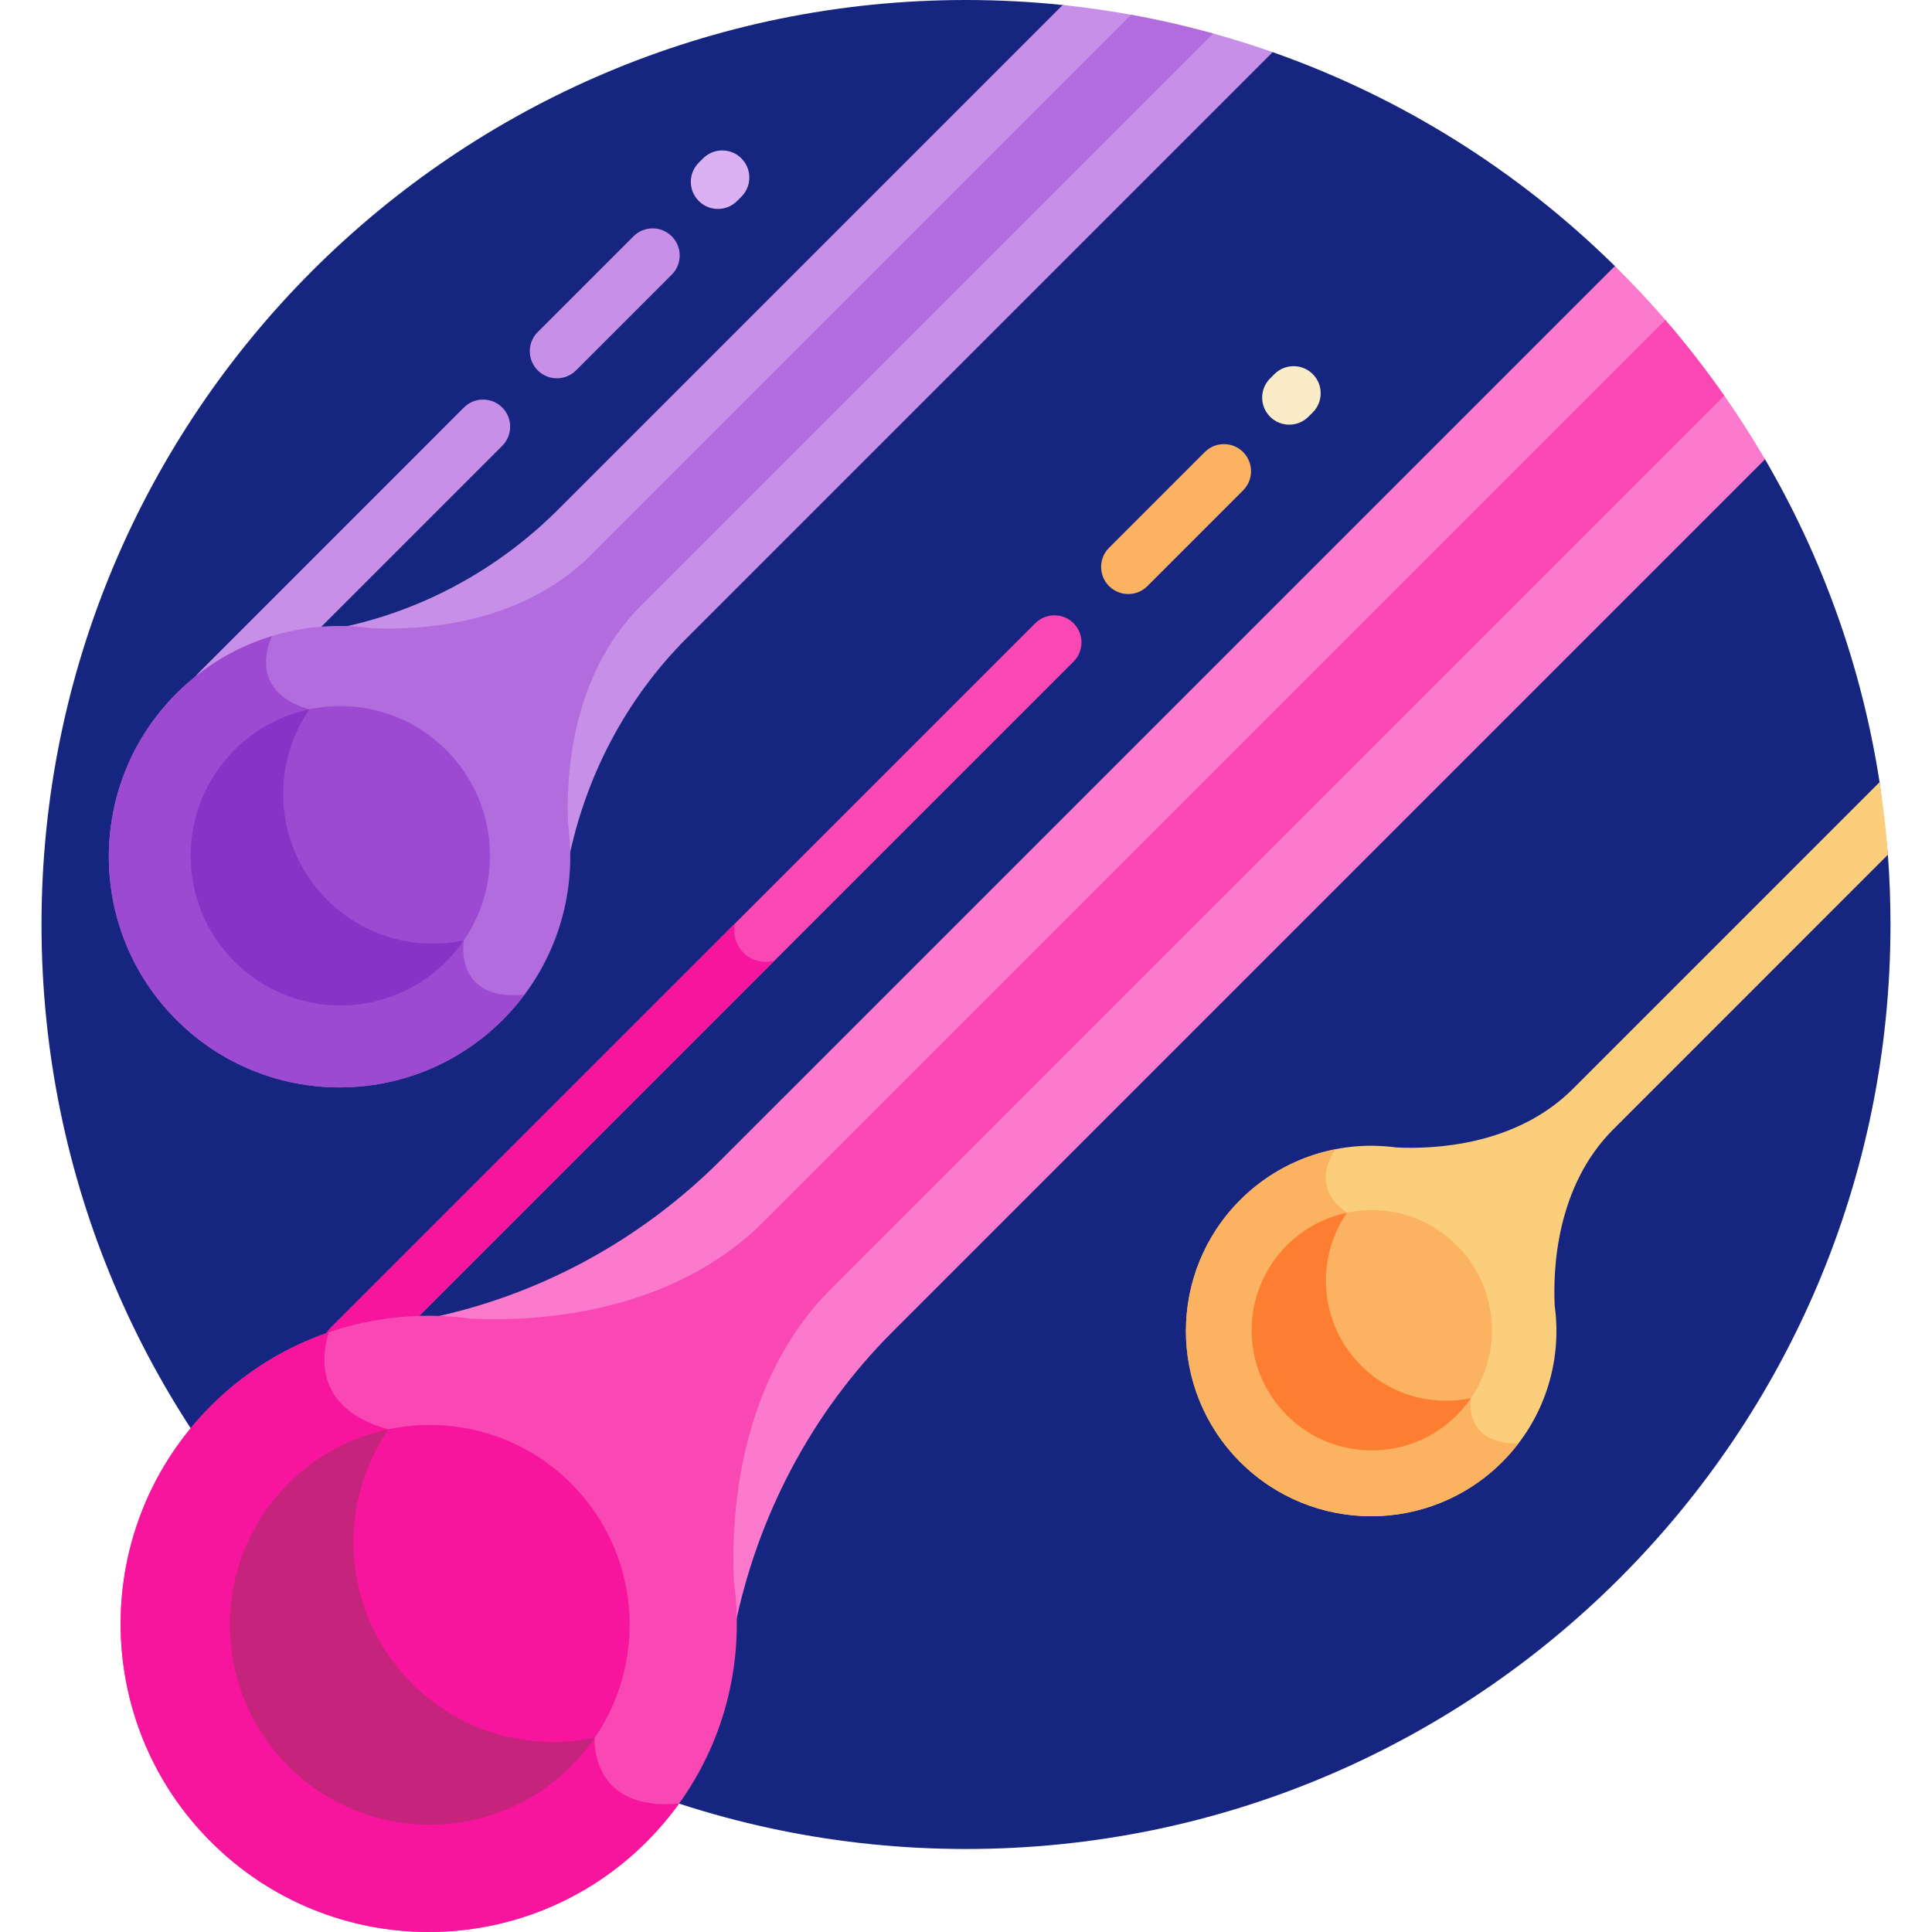
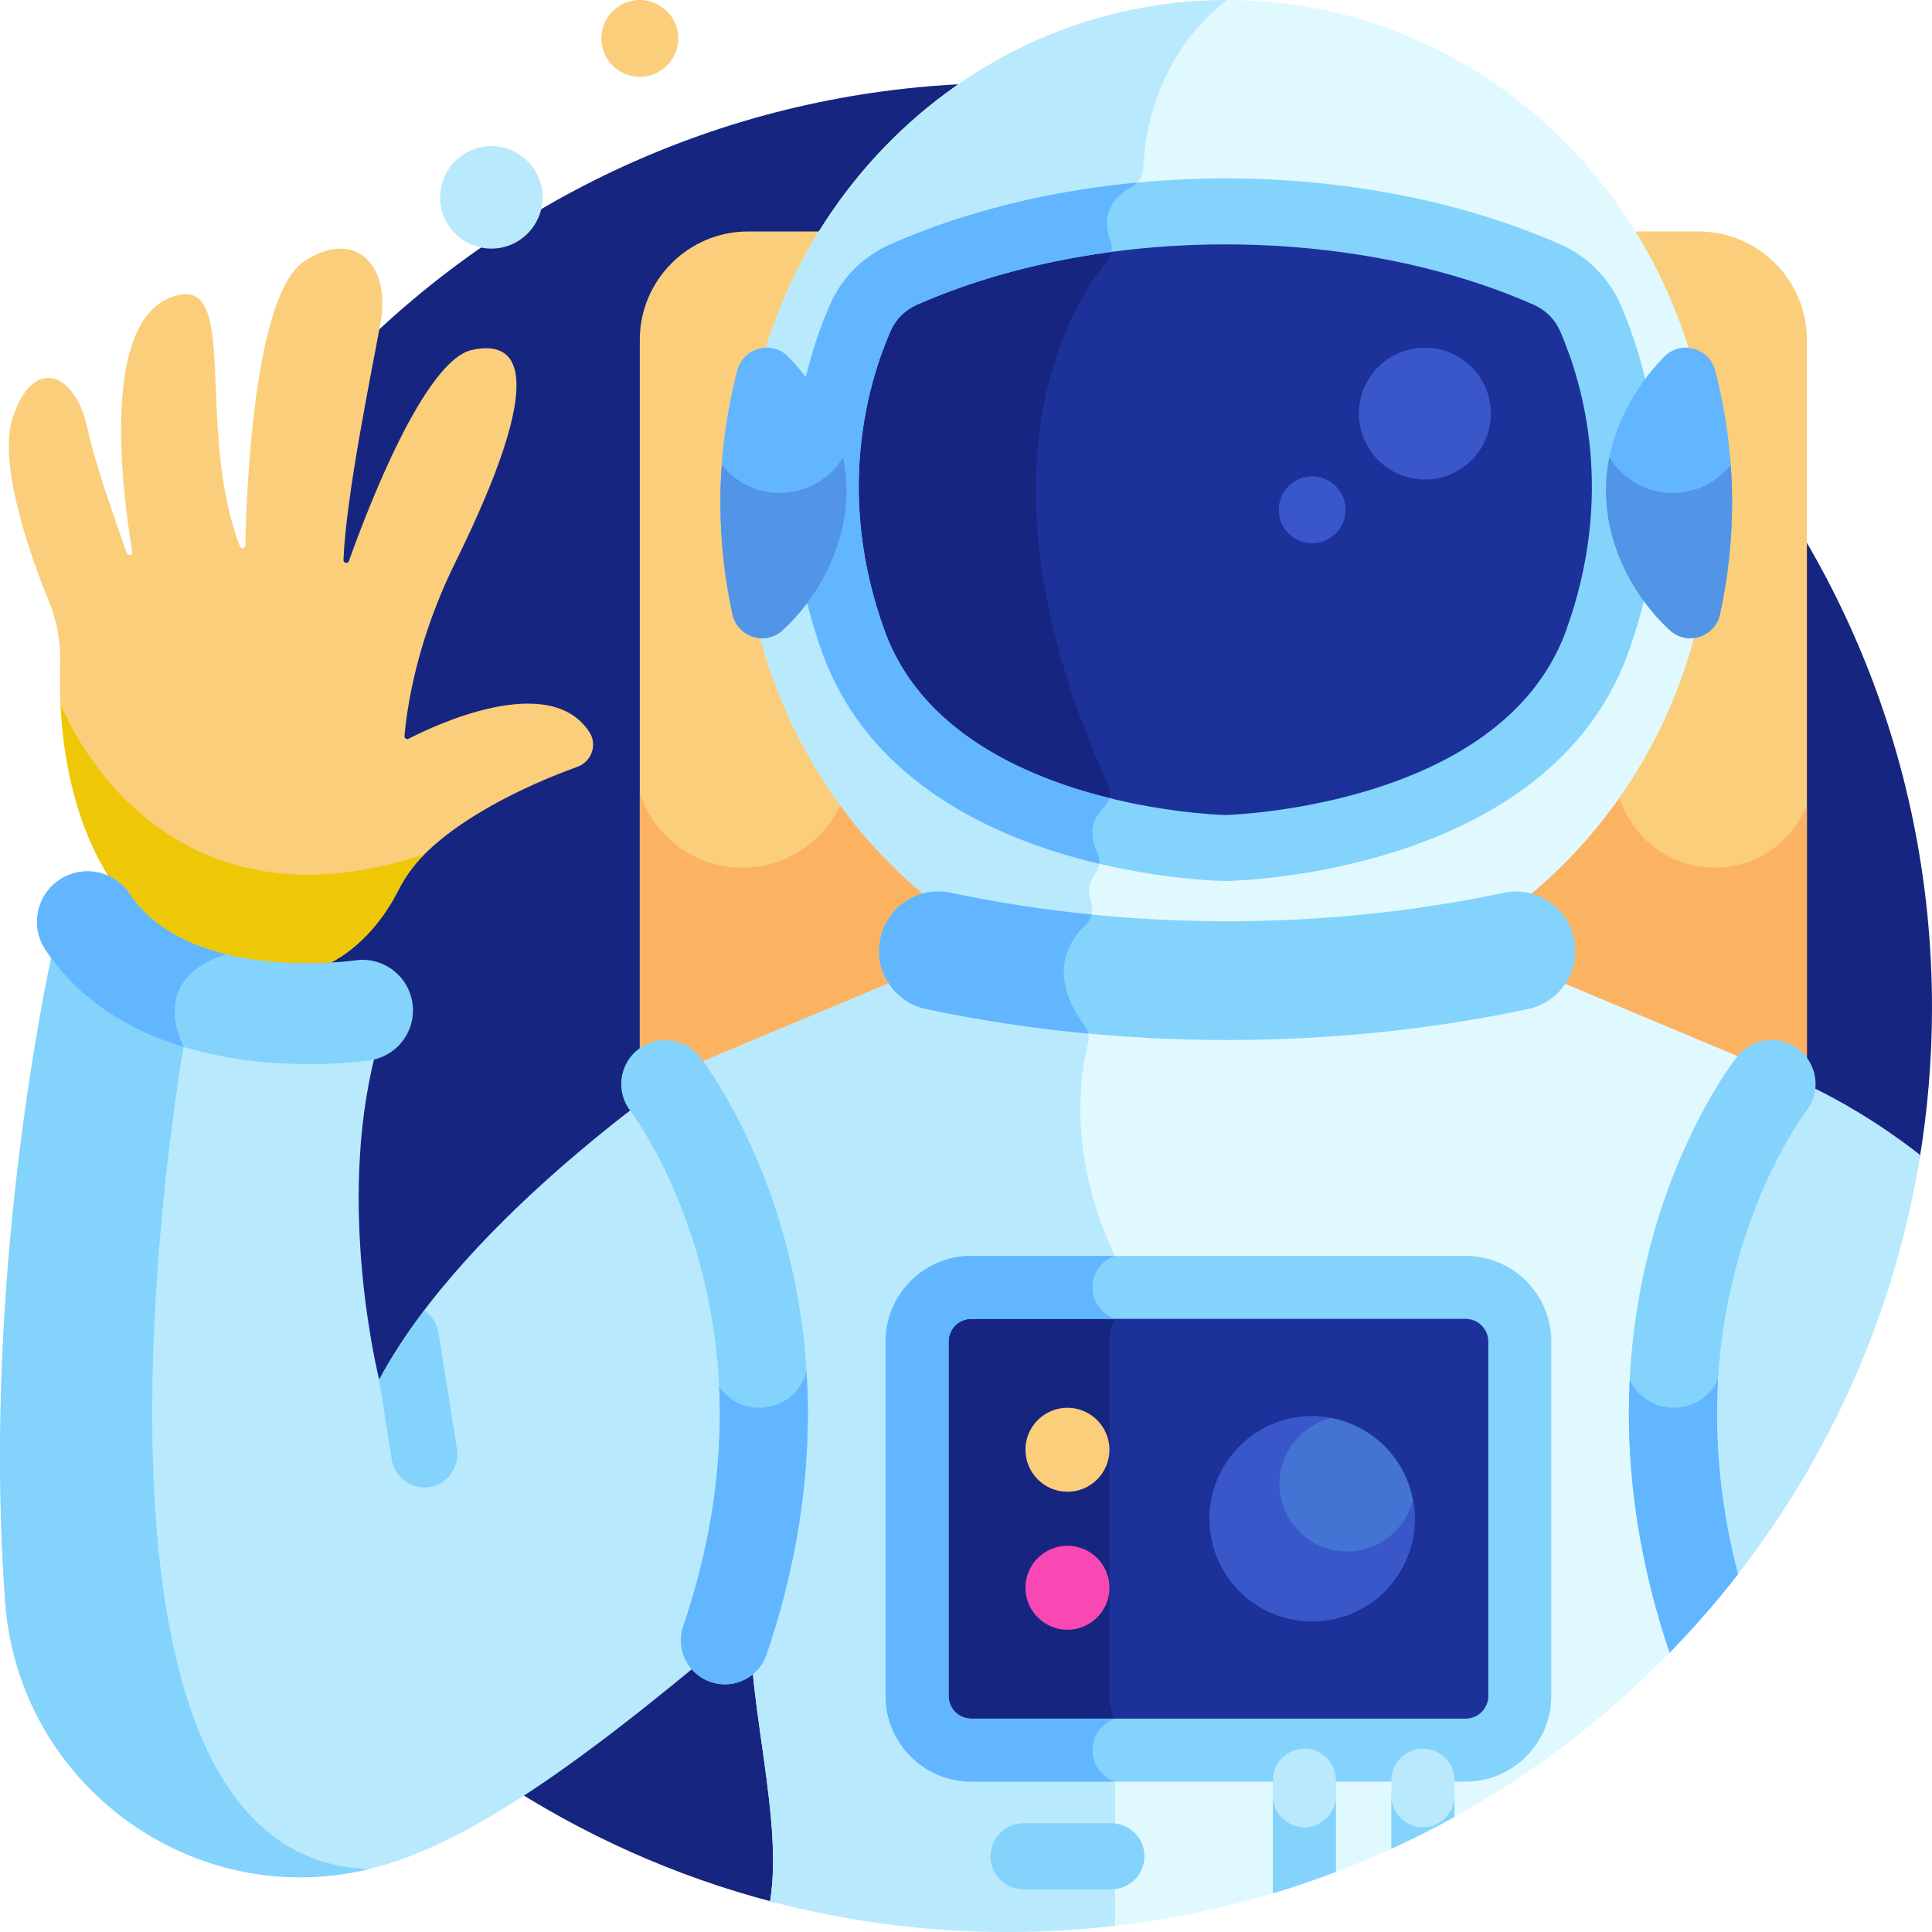
- <svg xmlns="http://www.w3.org/2000/svg" height="512pt" viewBox="-11 0 512 512.001" width="512pt">
-   <path d="m487.109 207.281c-4.758-30.793-15.258-59.688-30.359-85.566l-39.793-51.211c-25.426-25.059-56.301-44.594-90.688-56.684l-55.652-12.492c-8.422-.875-16.965-1.328-25.617-1.328-135.309 0-245 109.691-245 245 0 135.312 109.691 245.004 245 245.004s245-109.695 245-245.004c0-6.219-.234-12.383-.691-18.488zm0 0" fill="#162680" />
-   <g fill="#c78fe8">
-     <path d="m46.707 190.562c-1.84 0-3.676-.699-5.078-2.102-2.805-2.805-2.805-7.352 0-10.156l70.309-70.309c2.805-2.805 7.352-2.805 10.156 0 2.805 2.805 2.805 7.348 0 10.152l-70.309 70.312c-1.402 1.398-3.242 2.102-5.078 2.102zm0 0" />
-     <path d="m131.504 98.148c-2.805-2.805-2.805-7.352 0-10.156l25.367-25.363c2.805-2.805 7.352-2.805 10.152 0 2.805 2.805 2.805 7.348 0 10.152l-25.367 25.367c-2.805 2.805-7.352 2.805-10.152 0zm0 0" />
-     <path d="m81.926 166.488c1.066.051 2.852.145 5.387.488 11.215.547 39.375-.254 58.609-19.488l143.465-143.465c-6.18-1.133-12.438-2.035-18.77-2.695l-133.676 133.676c-15.996 15.996-36.242 26.949-58.145 31.41.836-.004 1.676.008 2.516.039.176.012.379.023.613.035zm0 0" />
-     <path d="m309.918 8.711-151.387 151.387c-19.234 19.23-20.035 47.395-19.484 58.656.434 3.172.617 6.34.562 9.473 4.457-22.273 15.164-42.91 31.406-59.148l155.254-155.258c-5.367-1.887-10.82-3.594-16.352-5.109zm0 0" />
+ <svg xmlns="http://www.w3.org/2000/svg" height="512pt" viewBox="0 0 512 512" width="512pt">
+   <path d="m508.695 307.219c2.16-13.086 3.305-26.52 3.305-40.219 0-135.309-109.691-245-245-245-64.703 0-123.535 25.094-167.328 66.062l-77.496 170.086c-.105 2.941-.176 5.887-.176 8.852 0 113.953 77.797 209.727 183.176 237.125zm0 0" fill="#162680" />
+   <path d="m438.535 91.824.379 1.18 1.234.035c2.352.066 5.105 1.539 5.949 4.68 3.102 11.492 4.672 23.418 4.672 35.449 0 10.145-1.125 20.262-3.344 30.07-.727 3.207-3.441 4.789-5.809 4.938l-1.246.074-.332 1.203c-7.207 26.066-21.836 48.898-42.305 66.027l-2.57 2.148 3.234.879c5.094 1.387 8.934 5.445 10.027 10.59.785 3.711.059 7.496-2.059 10.664l-1.176 1.762 54.102 22.695.172.062c.141.043 7.973 2.465 19.387 8.719v-202.988c0-15.77-12.902-28.668-28.668-28.668h-25.805c5.859 9.332 10.66 19.531 14.156 30.48zm0 0" fill="#face7a" />
+   <path d="m454.402 229.945c-16.898 0-29.535-15.719-25.707-32.336-13.781 25.406-32.078 38.574-33.531 40.02.953.496 11.098 1.27 13.258 11.469 1.508 7.086-2.82 11.539-3.23 12.426 77.023 32.297 65.816 27.176 73.66 31.473v-79.5c-3.93 9.648-13.391 16.449-24.449 16.449zm0 0" fill="#fbb362" />
+   <path d="m194.375 284.156 54.242-22.754-1.148-1.754c-2.051-3.141-2.75-6.887-1.973-10.551 1.094-5.148 4.934-9.207 10.027-10.59l3.23-.879-2.566-2.148c-20.699-17.324-35.406-40.43-42.527-66.824l-.328-1.203-1.242-.086c-2.371-.16-5.078-1.758-5.781-4.961-2.098-9.547-3.16-19.383-3.16-29.238 0-11.723 1.492-23.355 4.438-34.574.82-3.133 3.566-4.617 5.926-4.699l1.238-.043.367-1.184c3.52-11.266 8.406-21.754 14.406-31.324h-31.301c-15.77 0-28.668 12.902-28.668 28.668v212.828c12.984-10.637 23.125-17.539 24.82-18.684zm0 0" fill="#face7a" />
+   <path d="m225.055 197.309c2.453 17.383-11.047 32.637-28.316 32.637-12.688 0-23.441-8.266-27.184-19.703v92.594c12.984-10.633 23.125-17.535 24.82-18.68l54.242-22.754c-.398-.883-4.609-5.301-3.121-12.305 2.164-10.203 12.305-10.973 13.258-11.469 0 0-19.836-14.605-33.699-40.32zm0 0" fill="#fbb362" />
+   <path d="m13.738 252.93c17.668 23.891 49.039 27.914 68.156 27.914 9.074 0 15.387-.906 16.164-1.023.465-.07.918-.164 1.359-.281-10.41 40.75 1.078 86.086 1.078 86.086 23.312-43.715 82.566-83.02 82.566-83.02h2.332c45.848 69.098 17.68 134.309 17.68 134.309-.965 3.125-1.504 6.602-1.73 10.336-42.395 36.121-75.473 61.305-103.543 68.062-46.906 11.301-92.852-22.52-96.418-70.637-5.801-78.246 8.262-152.348 12.355-171.746zm0 0" fill="#b9e9fd" />
+   <path d="m466.961 282.605h-2.332c-45.848 69.102-17.68 134.309-17.68 134.309.969 3.125 1.504 6.602 1.73 10.34 0 0 .648.688 1.82 2.055 30.082-33.98 50.867-76.375 58.379-123.211-22.656-17.707-41.918-23.492-41.918-23.492zm0 0" fill="#b9e9fd" />
+   <path d="m325.211 0c70.953 0 128.473 59.621 128.473 133.168 0 43.828-20.43 82.703-51.949 106.973-24.062 5.105-49.785 7.875-76.523 7.875-26.738 0-52.461-2.77-76.523-7.875-31.52-24.266-51.949-63.145-51.949-106.973 0-73.547 57.52-133.168 128.473-133.168zm0 0" fill="#e0f9fe" />
+   <path d="m196.738 133.168c0 43.828 20.426 82.703 51.949 106.973 12.277 2.605 24.992 4.598 38.047 5.93.34-.359.676-.695 1.004-1 1.605-1.496 2.176-3.844 1.422-5.906-1.195-3.266-.199-5.801 1.043-7.484 1.215-1.656 1.449-3.809.57-5.668-2.781-5.883-.543-9.785 1.703-11.977 1.645-1.598 2.148-4.031 1.199-6.117-38.164-83.863-9.035-128.121-.25-138.754 1.258-1.523 1.578-3.602.852-5.438-3.164-7.984 2.258-12.422 5.84-14.375 1.676-.918 2.758-2.621 2.844-4.531 1.402-31.016 22.25-44.82 22.25-44.82-70.953 0-128.473 59.621-128.473 133.168zm0 0" fill="#b9e9fd" />
+   <path d="m466.961 282.605-52.793-22.145c-2.199 2.848-5.375 4.961-9.168 5.766-25.707 5.457-52.551 8.219-79.789 8.219-27.238 0-54.086-2.762-79.789-8.219-3.848-.816-7.055-2.98-9.258-5.887h-.012l-53.09 22.266c45.848 69.102 17.68 134.312 17.68 134.312-6.809 21.992 7.543 61.387 3.344 86.914 20.078 5.32 41.164 8.168 62.914 8.168 73.355 0 139.172-32.25 184.074-83.332-.172-4.273-.703-8.238-1.793-11.754 0 0-28.168-65.211 17.68-134.309zm0 0" fill="#e0f9fe" />
+   <path d="m295.508 334.016c0-.785-.18-1.562-.512-2.273-12.332-26.523-8.492-48.125-6.633-55.262.336-1.285.168-2.621-.414-3.789-14.43-1.367-28.645-3.52-42.527-6.465-3.848-.816-7.055-2.98-9.262-5.887l-.012-.004-53.086 22.27c45.848 69.102 17.68 134.309 17.68 134.309-6.809 21.996 7.543 61.391 3.344 86.918 20.078 5.32 41.164 8.168 62.914 8.168 9.645 0 19.156-.57 28.512-1.656v-176.328zm0 0" fill="#b9e9fd" />
+   <path d="m111.34 394.094c5.793.75 10.676-4.285 9.762-10.047l-4.922-30.914c-.398-2.496-1.82-4.57-3.762-5.875-4.52 5.965-8.59 12.121-11.922 18.367 0 0-.035-.137-.098-.391l3.434 21.562c.625 3.918 3.762 6.812 7.508 7.297zm0 0" fill="#83d3fc" />
+   <path d="m156.215 194.039c-10.629-16.379-41.52-1.578-47.934 1.738-.516.266-1.133-.133-1.086-.715.219-2.719.625-5.676 1.145-8.664 2.246-13.004 6.531-25.59 12.359-37.426 24.672-50.105 16.93-58.957 4.422-56.25-12.742 2.754-27.945 42.73-32.652 55.961-.285.801-1.48.574-1.445-.277.664-17.051 7.352-49.281 9.836-62.949 2.723-14.988-6.527-25.094-20.109-16.305-13.512 8.746-15.453 61.02-15.73 75.395-.016.816-1.156 1.016-1.449.254-12.316-32.461.742-73.57-18.531-65.891-17.867 7.121-13.035 48.98-9.984 67.32.148.895-1.125 1.23-1.434.375-3.375-9.324-8.602-24.41-10.578-33.555-3.02-13.965-14.188-19.188-19.695-2.285-3.961 12.145 4.582 36.242 9.703 48.836 2.117 5.211 3.078 10.801 2.898 16.422-.41 12.898.762 38.234 13.871 57.812 1.762 1 3.328 2.406 4.523 4.207 11.332 17.055 36.934 18.746 50.645 18.32 11.426-4.723 17.883-15.164 20.418-20.16 1.828-3.605 4.172-6.93 7.039-9.781 11.805-11.742 30.926-19.715 40.59-23.223 3.73-1.355 5.336-5.832 3.18-9.16zm0 0" fill="#face7a" />
+   <path d="m16.035 186.484c.648 13.613 3.645 32.203 13.785 47.352 1.762 1 3.328 2.406 4.523 4.207 11.332 17.055 36.934 18.746 50.645 18.32 11.426-4.723 17.883-15.164 20.418-20.16 1.828-3.605 4.172-6.93 7.039-9.777-72.438 23.973-96.41-39.941-96.41-39.941zm0 0" fill="#eec707" />
+   <path d="m294.543 500.68h-23.312c-4.828 0-8.742-3.914-8.742-8.742s3.914-8.742 8.742-8.742h23.312c4.828 0 8.742 3.914 8.742 8.742s-3.914 8.742-8.742 8.742zm0 0" fill="#83d3fc" />
+   <path d="m227.953 84.305c2.242-5.18 6.383-9.285 11.551-11.562 13.363-5.891 43.605-16.727 85.211-16.727 41.609 0 71.852 10.84 85.215 16.727 5.168 2.277 9.305 6.383 11.551 11.562 6.16 14.211 15.992 46.391 1.785 85.727-19.281 53.383-98.551 54.703-98.551 54.703s-79.266-1.32-98.547-54.703c-14.207-39.336-4.375-71.512 1.785-85.727zm0 0" fill="#1d319b" />
+   <path d="m239.504 72.742c-5.168 2.277-9.309 6.383-11.551 11.562-6.16 14.215-15.992 46.391-1.785 85.727 10.656 29.5 39.625 43.098 63.418 49.363.367-2.359 1.629-4.129 2.891-5.359 1.645-1.598 2.148-4.031 1.199-6.121-38.168-83.859-9.035-128.117-.254-138.754 1.258-1.52 1.582-3.598.855-5.434-.84-2.117-1.062-3.98-.887-5.617-25.484 3.445-44.16 10.348-53.887 14.633zm0 0" fill="#162680" />
+   <path d="m324.57 233.477c-3.48-.059-85.539-2.09-106.625-60.473-15.012-41.57-5.199-75.594 1.984-92.176 3.113-7.184 8.812-12.898 16.047-16.086 52.785-23.262 124.625-23.293 177.477 0 7.234 3.188 12.934 8.898 16.047 16.086 7.188 16.582 17 50.605 1.984 92.172-21.086 58.383-103.141 60.414-106.625 60.473-.129.004-.16.004-.289.004zm-81.543-152.734c-3.191 1.406-5.695 3.906-7.055 7.039-6.152 14.203-14.543 43.391-1.582 79.281 16.664 46.133 86.582 48.82 90.32 48.926 3.621-.109 73.707-2.902 90.332-48.926 12.961-35.891 4.57-65.078-1.582-79.281-1.359-3.133-3.863-5.633-7.055-7.039-48.324-21.293-115.02-21.309-163.379 0zm0 0" fill="#83d3fc" />
+   <path d="m293.957 211.492c-22.215-5.484-49.883-17.621-59.566-44.43-12.961-35.891-4.57-65.078 1.582-79.281 1.359-3.133 3.863-5.633 7.055-7.039 15.664-6.902 33.258-11.555 51.523-13.98.195-1 .117-2.051-.273-3.035-3.164-7.988 2.258-12.422 5.84-14.379.477-.258.902-.59 1.273-.969-23.148 2.188-45.621 7.641-65.414 16.363-7.234 3.191-12.934 8.902-16.047 16.09-7.184 16.582-16.996 50.602-1.984 92.172 12.602 34.883 46.965 49.648 73.328 55.895.098-.969-.062-1.965-.5-2.887-2.781-5.883-.543-9.785 1.703-11.977.734-.715 1.227-1.602 1.48-2.543zm0 0" fill="#61b6ff" />
+   <path d="m325.211 275.613c27.238 0 54.082-2.766 79.789-8.219 8.5-1.805 13.93-10.16 12.129-18.66-1.805-8.504-10.164-13.93-18.66-12.129-23.562 5-48.211 7.535-73.258 7.535-25.047 0-49.695-2.535-73.258-7.535-8.508-1.805-16.855 3.625-18.66 12.129-1.805 8.5 3.625 16.855 12.129 18.66 25.707 5.453 52.551 8.219 79.789 8.219zm0 0" fill="#83d3fc" />
+   <path d="m287.738 245.066c.793-.734 1.328-1.68 1.582-2.695-12.68-1.258-25.172-3.18-37.367-5.766-8.508-1.805-16.855 3.625-18.66 12.129-1.805 8.5 3.625 16.855 12.129 18.66 14.023 2.973 28.387 5.141 42.965 6.504-.172-.73-.488-1.43-.945-2.051-10.129-13.699-4.086-22.699.297-26.781zm0 0" fill="#61b6ff" />
+   <path d="m442.457 437.969c6.418-6.582 12.469-13.52 18.117-20.789-7.598-29.305-7.426-57.891.543-85.148 6.883-23.527 17.34-37.301 17.566-37.594 3.949-5.059 3.062-12.367-1.992-16.336-5.059-3.98-12.391-3.098-16.367 1.965-2.031 2.59-49.379 64.398-17.867 157.902zm0 0" fill="#83d3fc" />
+   <path d="m192.105 446.363c-1.242 0-2.508-.199-3.75-.621-6.094-2.07-9.359-8.688-7.289-14.785 11.586-34.125 12.789-67.41 3.574-98.926-6.922-23.664-17.461-37.461-17.566-37.598-3.93-5.078-3.023-12.395 2.039-16.34 5.066-3.949 12.355-3.074 16.32 1.973 2.039 2.594 49.547 64.609 17.707 158.387-1.648 4.855-6.18 7.91-11.035 7.91zm0 0" fill="#83d3fc" />
+   <path d="m169.555 20.359c-5.695 0-10.184-4.645-10.184-10.184 0-4.668 3.219-8.941 8.199-9.977 6.168-1.242 12.164 3.484 12.164 9.977 0 5.699-4.637 10.184-10.18 10.184zm0 0" fill="#face7a" />
+   <path d="m130.219 65.883c-8.457 0-15.016-7.746-13.316-16.238 1.77-8.598 10.789-13.094 18.5-9.879 4.324 1.797 7.219 5.512 8.121 9.879 1.684 8.449-4.82 16.238-13.305 16.238zm0 0" fill="#b9e9fd" />
+   <path d="m48.652 277.441c-.211-.461-.391-.906-.574-1.348-12.715-3.949-25.312-10.961-34.34-23.164-4.094 19.398-18.156 93.5-12.355 171.746 3.57 48.117 49.512 81.938 96.418 70.641-87.348-2.668-49.148-217.875-49.148-217.875zm0 0" fill="#83d3fc" />
+   <path d="m81.895 282.008c9.074 0 15.387-.906 16.164-1.023 7.309-1.102 12.336-7.922 11.234-15.23-1.105-7.309-7.926-12.34-15.234-11.234-.406.059-43.922 6.125-59.715-17.641-4.09-6.156-12.395-7.832-18.551-3.742-6.156 4.09-7.832 12.398-3.742 18.555 17.297 26.027 50.102 30.316 69.844 30.316zm0 0" fill="#83d3fc" />
+   <g fill="#61b6ff">
+     <path d="m48.652 277.438c-9.23-20 11.438-24.508 11.453-24.508-9.996-2.41-19.832-7.129-25.758-16.051-4.094-6.156-12.398-7.828-18.555-3.738s-7.832 12.395-3.738 18.551c9.227 13.891 22.875 21.586 36.598 25.746zm0 0" />
+     <path d="m190.57 367.387c1 20.699-2.168 41.965-9.504 63.57-2.07 6.098 1.195 12.715 7.289 14.785 6.098 2.07 12.719-1.195 14.785-7.289 9.543-28.102 11.953-53.344 10.602-74.996-2.82 10.711-16.965 13.109-23.172 3.93zm0 0" />
+     <path d="m455.309 365.539c-4.586 9.988-18.734 10.051-23.406.102-1.055 21.035 1.469 45.359 10.555 72.328 6.418-6.582 12.469-13.52 18.117-20.789-4.539-17.516-6.285-34.77-5.266-51.641zm0 0" />
  </g>
-   <path d="m174.18 53.266c-2.805-2.805-2.805-7.352 0-10.152l1.145-1.145c2.805-2.801 7.352-2.805 10.152.004 2.805 2.805 2.805 7.348 0 10.152l-1.145 1.145c-2.805 2.801-7.352 2.805-10.152-.004zm0 0" fill="#dcb1f3" />
-   <path d="m310.496 8.867c-7.117-1.969-14.363-3.637-21.727-4.965l-143.215 143.219c-18.895 18.895-46.25 19.918-58.219 19.336-3.039-.418-5-.461-5.988-.523-16.426-.629-33.055 5.32-45.594 17.859-23.879 23.879-23.879 62.594 0 86.473s62.594 23.879 86.473 0c14.066-14.066 19.844-33.285 17.336-51.582-.586-11.973.441-39.324 19.336-58.219zm0 0" fill="#b26cde" />
-   <path d="m111.914 249.203-40.918-61.219c-17.129-4.879-10.086-19.004-9.871-19.426-9.285 2.828-18.031 7.891-25.371 15.234-23.879 23.879-23.879 62.594 0 86.473s62.594 23.879 86.473 0c2.102-2.102 3.996-4.332 5.73-6.645-18.855 1.781-16.043-14.418-16.043-14.418zm0 0" fill="#9d4ad3" />
-   <path d="m81.684 364.172c-1.836 0-3.676-.703-5.078-2.105-2.801-2.805-2.801-7.348 0-10.156l186.746-186.742c2.805-2.801 7.348-2.801 10.152 0 2.805 2.805 2.805 7.352 0 10.156l-186.742 186.742c-1.402 1.402-3.242 2.105-5.078 2.105zm0 0" fill="#f948b4" />
-   <path d="m191.93 254.926c-2.141 0-4.281-.816-5.914-2.449-2.098-2.098-2.84-5.035-2.242-7.734l-107.168 107.168c-2.801 2.809-2.801 7.352 0 10.156 1.402 1.402 3.242 2.105 5.078 2.105 1.84 0 3.676-.703 5.078-2.105l107.465-107.465c-.75.215-1.523.324-2.297.324zm0 0" fill="#f6159c" />
-   <path d="m445.547 104.254-236.707 236.707c-25.684 25.684-26.758 63.293-26.02 78.328.582 4.238.824 8.465.754 12.652 5.953-29.742 20.25-57.301 41.938-78.988l231.238-231.238c-3.492-5.988-7.23-11.812-11.203-17.461zm0 0" fill="#fc7acd" />
-   <path d="m106.539 349.492c1.422.074 3.809.195 7.191.656 14.98.73 52.59-.34 78.273-26.027l238.805-238.805c-4.414-5.129-9.035-10.066-13.852-14.812l-236.949 236.945c-21.359 21.359-48.395 35.988-77.645 41.949 1.117-.004 2.238.008 3.359.051.234.016.504.027.816.043zm0 0" fill="#fc7acd" />
-   <path d="m445.953 104.836c-4.859-6.953-10.059-13.652-15.598-20.051l-238.844 238.844c-25.234 25.234-61.762 26.605-77.746 25.824-4.059-.559-6.676-.617-8-.699-21.934-.844-44.141 7.105-60.887 23.852-31.887 31.887-31.887 83.59 0 115.48 31.891 31.887 83.59 31.887 115.48 0 18.785-18.789 26.5-44.453 23.152-68.891-.781-15.984.59-52.512 25.82-77.742zm0 0" fill="#f948b4" />
-   <path d="m146.586 460.531-54.641-81.754c-20.855-5.66-17.266-21.262-15.781-25.68-11.43 3.906-22.168 10.391-31.285 19.508-31.887 31.887-31.887 83.59 0 115.48 31.891 31.887 83.594 31.887 115.48 0 3.188-3.188 6.043-6.574 8.594-10.113-23.785 2.152-22.367-17.441-22.367-17.441zm0 0" fill="#f6159c" />
-   <path d="m489.309 226.512c-.484-6.484-1.219-12.898-2.199-19.23l-81.285 81.289c-15.172 15.168-37.133 15.992-46.742 15.523-2.441-.332-4.016-.371-4.812-.418-13.184-.508-26.539 4.27-36.605 14.34-19.172 19.172-19.172 50.254 0 69.426 19.172 19.172 50.258 19.172 69.43 0 11.293-11.293 15.934-26.723 13.918-41.414-.469-9.613.355-31.574 15.527-46.742zm0 0" fill="#face7a" />
-   <path d="m391.348 382.574c-14.805-.004-12.535-12.043-12.535-12.043l-32.852-49.152c-10.359-7.059-3.301-16.477-3.043-16.812-9.254 1.809-18.086 6.281-25.254 13.445-19.172 19.172-19.172 50.258 0 69.43 19.172 19.172 50.258 19.172 69.43 0 1.547-1.547 2.957-3.176 4.254-4.867zm0 0" fill="#fbb362" />
-   <path d="m330.668 112.543c-1.836 0-3.676-.699-5.078-2.102-2.805-2.805-2.801-7.352.004-10.156l1.141-1.141c2.805-2.805 7.352-2.805 10.156 0 2.805 2.805 2.801 7.352-.004 10.156l-1.141 1.141c-1.402 1.402-3.242 2.102-5.078 2.102zm0 0" fill="#f9ecc6" />
-   <path d="m287.992 157.426c-1.84 0-3.676-.703-5.078-2.102-2.805-2.805-2.805-7.352 0-10.156l25.367-25.367c2.805-2.805 7.352-2.805 10.152 0 2.805 2.805 2.805 7.348 0 10.152l-25.367 25.371c-1.402 1.398-3.238 2.102-5.074 2.102zm0 0" fill="#fbb362" />
-   <path d="m107.238 198.738c-15.492-15.488-40.605-15.488-56.098 0-15.488 15.492-15.488 40.605 0 56.098 15.492 15.488 40.605 15.488 56.098 0 15.488-15.492 15.488-40.605 0-56.098zm0 0" fill="#9d4ad3" />
-   <path d="m75.668 238.445c-13.73-13.727-15.281-35.012-4.672-50.461-7.277 1.531-14.203 5.109-19.852 10.754-15.492 15.492-15.492 40.609 0 56.098 15.488 15.492 40.605 15.492 56.098 0 1.758-1.762 3.309-3.652 4.672-5.633-12.676 2.664-26.406-.914-36.246-10.758zm0 0" fill="#8634c6" />
-   <path d="m140.344 393.141c-20.688-20.688-54.227-20.688-74.914 0-20.684 20.684-20.684 54.223 0 74.91 20.688 20.688 54.227 20.688 74.914 0 20.684-20.688 20.684-54.227 0-74.91zm0 0" fill="#f6159c" />
-   <path d="m98.184 446.164c-18.336-18.332-20.406-46.758-6.242-67.387-9.711 2.043-18.965 6.82-26.508 14.363-20.688 20.688-20.688 54.227 0 74.914 20.688 20.684 54.227 20.684 74.914 0 2.352-2.355 4.422-4.879 6.238-7.523-16.93 3.559-35.258-1.219-48.402-14.367zm0 0" fill="#c6237c" />
-   <path d="m375.055 330.016c-12.434-12.438-32.602-12.438-45.039 0s-12.438 32.602 0 45.039 32.605 12.438 45.039 0c12.438-12.438 12.438-32.602 0-45.039zm0 0" fill="#fbb362" />
-   <path d="m349.711 361.895c-11.023-11.023-12.266-28.113-3.75-40.516-5.84 1.227-11.402 4.102-15.938 8.637-12.438 12.438-12.438 32.602 0 45.039s32.602 12.438 45.039 0c1.414-1.414 2.656-2.934 3.75-4.523-10.176 2.141-21.199-.734-29.102-8.637zm0 0" fill="#fd7e31" />
+   <path d="m388.402 463.809h-131.008c-7.898 0-14.359-6.461-14.359-14.359v-93.922c0-7.898 6.461-14.359 14.359-14.359h131.008c7.895 0 14.355 6.461 14.355 14.359v93.922c0 7.898-6.461 14.359-14.355 14.359zm0 0" fill="#1d319b" />
+   <path d="m294.016 449.449v-93.922c0-7.898 6.461-14.359 14.355-14.359h-50.977c-7.898 0-14.359 6.461-14.359 14.359v93.922c0 7.898 6.461 14.359 14.359 14.359h50.977c-7.895 0-14.355-6.461-14.355-14.359zm0 0" fill="#162680" />
+   <path d="m388.402 472.152h-131.008c-12.52 0-22.703-10.184-22.703-22.703v-93.922c0-12.52 10.184-22.703 22.703-22.703h131.008c12.516 0 22.703 10.184 22.703 22.703v93.922c0 12.52-10.188 22.703-22.703 22.703zm-131.008-122.637c-3.316 0-6.012 2.695-6.012 6.012v93.922c0 3.316 2.695 6.012 6.012 6.012h131.008c3.312 0 6.012-2.695 6.012-6.012v-93.922c0-3.316-2.699-6.012-6.012-6.012zm0 0" fill="#83d3fc" />
+   <path d="m374.918 402.488c0 15.008-12.164 27.172-27.172 27.172-15.008 0-27.172-12.164-27.172-27.172 0-15.008 12.164-27.172 27.172-27.172 15.008 0 27.172 12.164 27.172 27.172zm0 0" fill="#4374d3" />
+   <path d="m356.992 411.168c-9.902 0-17.926-8.023-17.926-17.926 0-8.484 5.898-15.574 13.816-17.434-16.863-3.23-32.309 9.707-32.309 26.68 0 15.008 12.164 27.172 27.172 27.172 16.965 0 29.91-15.441 26.68-32.309-1.859 7.914-8.949 13.816-17.434 13.816zm0 0" fill="#3957c9" />
+   <path d="m282.887 395.34c-6.023 0-11.125-4.906-11.125-11.141 0-7.145 6.578-12.258 13.297-10.906 5.277 1.074 8.957 5.645 8.957 10.906 0 6.219-5.078 11.141-11.129 11.141zm0 0" fill="#face7a" />
+   <path d="m282.887 431.906c-5.996 0-11.125-4.871-11.125-11.141 0-7.098 6.547-12.266 13.297-10.906 5.262 1.07 8.957 5.633 8.957 10.906 0 6.164-5.031 11.141-11.129 11.141zm0 0" fill="#f948b4" />
+   <path d="m289.52 463.809c0-3.871 2.512-7.164 5.988-8.348h-38.113c-3.316 0-6.012-2.695-6.012-6.012v-93.922c0-3.316 2.695-6.012 6.012-6.012h38.117c-3.48-1.184-5.992-4.477-5.992-8.348 0-3.871 2.512-7.16 5.988-8.344h-38.113c-12.52 0-22.703 10.184-22.703 22.703v93.922c0 12.52 10.184 22.703 22.703 22.703h38.113c-3.477-1.184-5.988-4.473-5.988-8.344zm0 0" fill="#61b6ff" />
+   <path d="m377.086 463.414c-4.609 0-8.348 3.734-8.348 8.344v18.172c5.688-2.598 11.25-5.41 16.695-8.422v-9.75c0-4.609-3.738-8.344-8.348-8.344zm0 0" fill="#b9e9fd" />
+   <path d="m345.68 463.414c-4.609 0-8.348 3.734-8.348 8.344v29.977c5.652-1.691 11.219-3.582 16.691-5.66v-24.316c0-4.609-3.734-8.344-8.344-8.344zm0 0" fill="#b9e9fd" />
+   <path d="m377.086 484.246c-4.609 0-8.348-3.734-8.348-8.344v14.031c5.688-2.602 11.25-5.414 16.695-8.426v-5.609c0 4.613-3.738 8.348-8.348 8.348zm0 0" fill="#83d3fc" />
+   <path d="m345.68 484.246c-4.609 0-8.348-3.734-8.348-8.344v25.832c5.652-1.688 11.219-3.578 16.691-5.66v-20.176c0 4.613-3.734 8.348-8.344 8.348zm0 0" fill="#83d3fc" />
+   <path d="m195.402 98.148c-2.926 11.16-4.492 22.898-4.492 35.02 0 10.18 1.109 20.09 3.199 29.613 1.328 6.047 8.715 8.434 13.277 4.25 9.051-8.301 16.934-21.82 16.934-37.098 0-14.305-7.207-27.07-15.488-35.453-4.34-4.391-11.859-2.305-13.43 3.668zm0 0" fill="#61b6ff" />
+   <path d="m206.652 130.637c-6.227 0-11.773-2.898-15.379-7.41-.234 3.281-.363 6.594-.363 9.941 0 10.18 1.109 20.09 3.199 29.613 1.328 6.047 8.715 8.434 13.277 4.25 9.051-8.297 16.934-21.82 16.934-37.098 0-2.973-.316-5.883-.883-8.699-3.461 5.637-9.684 9.402-16.785 9.402zm0 0" fill="#5294e5" />
+   <path d="m454.523 98.148c2.93 11.16 4.496 22.898 4.496 35.02 0 10.18-1.109 20.09-3.203 29.613-1.324 6.047-8.715 8.434-13.277 4.25-9.051-8.301-16.934-21.82-16.934-37.098 0-14.305 7.207-27.07 15.488-35.453 4.34-4.391 11.863-2.305 13.43 3.668zm0 0" fill="#61b6ff" />
+   <path d="m443.273 130.637c6.227 0 11.773-2.898 15.379-7.41.234 3.281.367 6.594.367 9.941 0 10.18-1.109 20.09-3.203 29.613-1.324 6.047-8.715 8.434-13.277 4.25-9.051-8.297-16.934-21.82-16.934-37.098 0-2.973.316-5.883.887-8.699 3.461 5.637 9.68 9.402 16.781 9.402zm0 0" fill="#5294e5" />
+   <path d="m395.082 109.609c0 9.648-7.824 17.473-17.473 17.473-9.652 0-17.473-7.824-17.473-17.473 0-9.652 7.82-17.473 17.473-17.473 9.648 0 17.473 7.82 17.473 17.473zm0 0" fill="#3957c9" />
+   <path d="m356.594 135.102c0 4.891-3.965 8.855-8.852 8.855-4.891 0-8.855-3.965-8.855-8.855 0-4.891 3.965-8.855 8.855-8.855 4.887 0 8.852 3.965 8.852 8.855zm0 0" fill="#3957c9" />
</svg>
